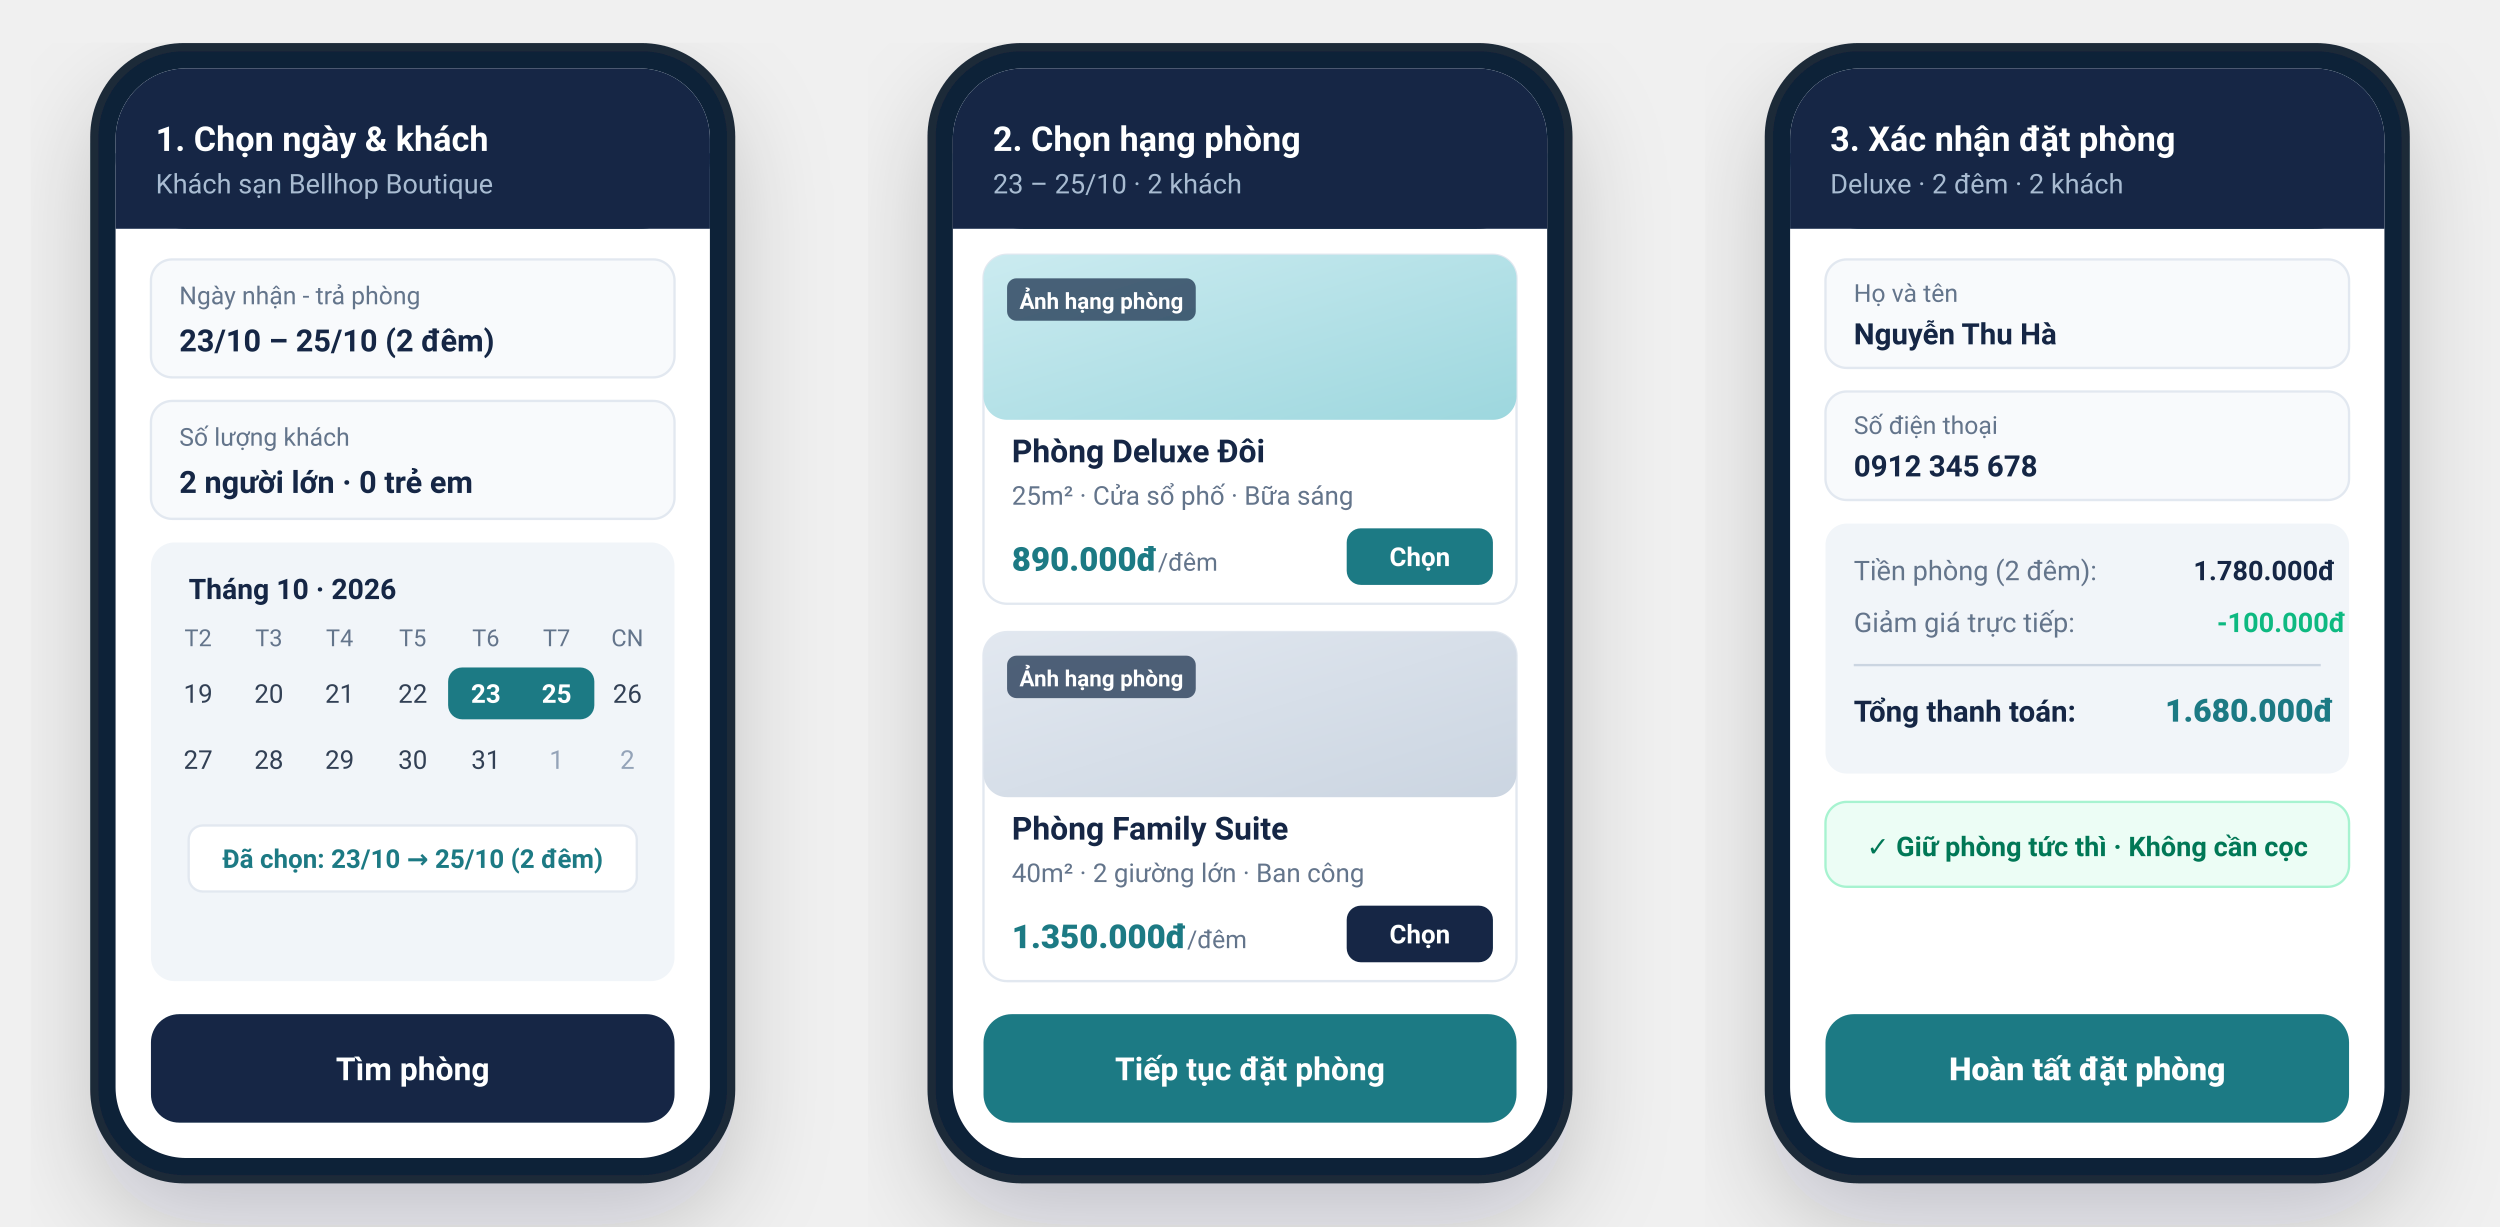
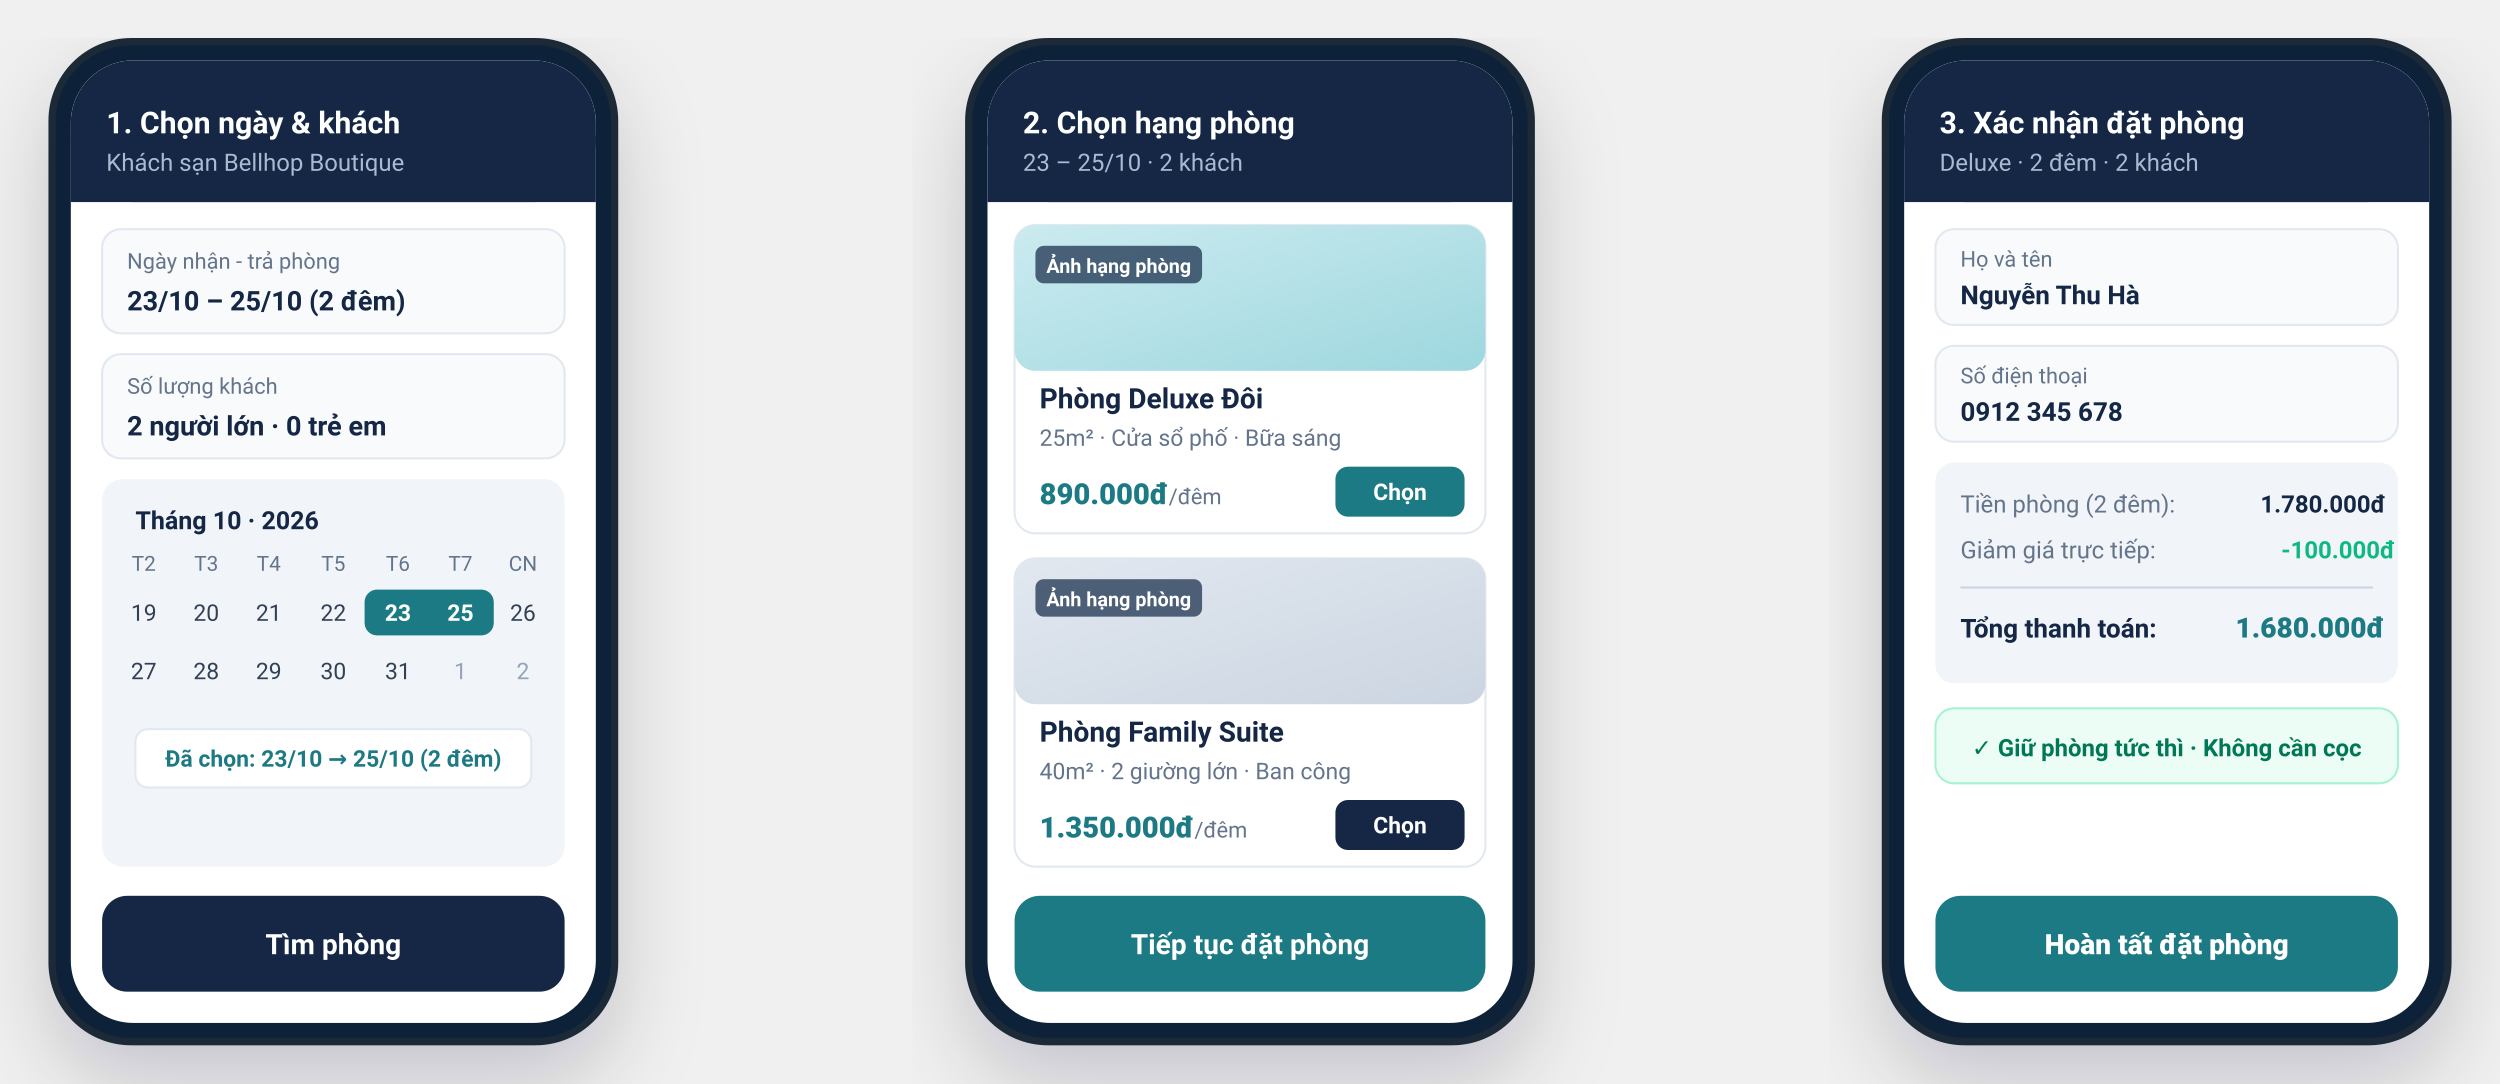
- <svg xmlns="http://www.w3.org/2000/svg" viewBox="0 0 1060 520" width="100%" height="100%">
+ <svg xmlns="http://www.w3.org/2000/svg" viewBox="0 0 1200 520" width="100%" height="100%">
  <defs>
    <filter id="shadowPhones" x="-10%" y="-10%" width="130%" height="130%">
      <feDropShadow dx="0" dy="18" stdDeviation="20" flood-color="#0b1a30" flood-opacity="0.18" />
    </filter>
    <linearGradient id="roomGrad1" x1="0%" y1="0%" x2="100%" y2="100%">
      <stop offset="0%" stop-color="#cbebf0" />
      <stop offset="100%" stop-color="#9dd7de" />
    </linearGradient>
    <linearGradient id="roomGrad2" x1="0%" y1="0%" x2="100%" y2="100%">
      <stop offset="0%" stop-color="#e2e8f0" />
      <stop offset="100%" stop-color="#cbd5e1" />
    </linearGradient>
  </defs>
-   <g filter="url(#shadowPhones)" transform="translate(40, 20)">
+   <g filter="url(#shadowPhones)" transform="translate(25, 20)">
    <rect width="270" height="480" rx="38" fill="#0e2038" stroke="#1f2937" stroke-width="3.5" />
    <rect x="9" y="9" width="252" height="462" rx="30" fill="#ffffff" />
    <rect x="9" y="9" width="252" height="68" rx="30" fill="#122745" />
    <rect x="9" y="45" width="252" height="32" fill="#122745" />
    <text x="26" y="44" font-family="'Roboto', sans-serif" font-size="14.5" fill="#ffffff" font-weight="700">1. Chọn ngày &amp; khách</text>
    <text x="26" y="62" font-family="'Roboto', sans-serif" font-size="11.5" fill="#a9bbd1">Khách sạn Bellhop Boutique</text>
    <rect x="24" y="90" width="222" height="50" rx="9" fill="#f8fafc" stroke="#e2e8f0" />
    <text x="36" y="109" font-family="'Roboto', sans-serif" font-size="10.5" fill="#64748b">Ngày nhận - trả phòng</text>
    <text x="36" y="129" font-family="'Roboto', sans-serif" font-size="13" fill="#122745" font-weight="700">23/10 – 25/10 (2 đêm)</text>
    <rect x="24" y="150" width="222" height="50" rx="9" fill="#f8fafc" stroke="#e2e8f0" />
    <text x="36" y="169" font-family="'Roboto', sans-serif" font-size="10.5" fill="#64748b">Số lượng khách</text>
    <text x="36" y="189" font-family="'Roboto', sans-serif" font-size="13" fill="#122745" font-weight="700">2 người lớn · 0 trẻ em</text>
    <rect x="24" y="210" width="222" height="186" rx="10" fill="#f1f5f9" />
    <text x="40" y="234" font-family="'Roboto', sans-serif" font-size="12" fill="#122745" font-weight="700">Tháng 10 · 2026</text>
    <g font-family="'Roboto', sans-serif" font-size="10" fill="#64748b" text-anchor="middle">
      <text x="44" y="254">T2</text>
      <text x="74" y="254">T3</text>
      <text x="104" y="254">T4</text>
      <text x="135" y="254">T5</text>
      <text x="166" y="254">T6</text>
      <text x="196" y="254">T7</text>
      <text x="226" y="254">CN</text>
    </g>
    <g font-family="'Roboto', sans-serif" font-size="11" fill="#334155" text-anchor="middle">
      <text x="44" y="278">19</text>
      <text x="74" y="278">20</text>
      <text x="104" y="278">21</text>
      <text x="135" y="278">22</text>
      <rect x="150" y="263" width="62" height="22" rx="6" fill="#1f7a84" />
      <text x="166" y="278" fill="#ffffff" font-weight="700">23</text>
      <text x="196" y="278" fill="#ffffff" font-weight="700">25</text>
      <text x="226" y="278">26</text>
      <text x="44" y="306">27</text>
      <text x="74" y="306">28</text>
      <text x="104" y="306">29</text>
      <text x="135" y="306">30</text>
      <text x="166" y="306">31</text>
      <text x="196" y="306" fill="#94a3b8">1</text>
      <text x="226" y="306" fill="#94a3b8">2</text>
    </g>
    <rect x="40" y="330" width="190" height="28" rx="6" fill="#ffffff" stroke="#e2e8f0" />
    <text x="135" y="348" font-family="'Roboto', sans-serif" font-size="11" fill="#1f7a84" font-weight="600" text-anchor="middle">Đã chọn: 23/10 → 25/10 (2 đêm)</text>
    <rect x="24" y="410" width="222" height="46" rx="12" fill="#122745" />
    <text x="135" y="438" font-family="'Roboto', sans-serif" font-size="13.5" fill="#ffffff" font-weight="700" text-anchor="middle">Tìm phòng</text>
  </g>
-   <g filter="url(#shadowPhones)" transform="translate(395, 20)">
+   <g filter="url(#shadowPhones)" transform="translate(465, 20)">
    <rect width="270" height="480" rx="38" fill="#0e2038" stroke="#1f2937" stroke-width="3.5" />
    <rect x="9" y="9" width="252" height="462" rx="30" fill="#ffffff" />
    <rect x="9" y="9" width="252" height="68" rx="30" fill="#122745" />
    <rect x="9" y="45" width="252" height="32" fill="#122745" />
    <text x="26" y="44" font-family="'Roboto', sans-serif" font-size="14.5" fill="#ffffff" font-weight="700">2. Chọn hạng phòng</text>
    <text x="26" y="62" font-family="'Roboto', sans-serif" font-size="11.5" fill="#a9bbd1">23 – 25/10 · 2 khách</text>
    <rect x="22" y="88" width="226" height="148" rx="10" fill="#ffffff" stroke="#e2e8f0" />
    <rect x="22" y="88" width="226" height="70" rx="10" fill="url(#roomGrad1)" />
    <rect x="32" y="98" width="80" height="18" rx="4" fill="rgba(18,39,69,0.7)" />
    <text x="72" y="111" font-family="'Roboto', sans-serif" font-size="9.5" fill="#ffffff" font-weight="600" text-anchor="middle">Ảnh hạng phòng</text>
    <text x="34" y="176" font-family="'Roboto', sans-serif" font-size="13.5" fill="#122745" font-weight="700">Phòng Deluxe Đôi</text>
    <text x="34" y="194" font-family="'Roboto', sans-serif" font-size="11" fill="#64748b">25m² · Cửa sổ phố · Bữa sáng</text>
    <text x="34" y="222" font-family="'Roboto', sans-serif" font-size="14" fill="#1f7a84" font-weight="800">890.000đ<tspan font-size="10.5" font-weight="400" fill="#64748b">/đêm</tspan>
    </text>
    <rect x="176" y="204" width="62" height="24" rx="6" fill="#1f7a84" />
    <text x="207" y="220" font-family="'Roboto', sans-serif" font-size="11" fill="#ffffff" font-weight="700" text-anchor="middle">Chọn</text>
    <rect x="22" y="248" width="226" height="148" rx="10" fill="#ffffff" stroke="#e2e8f0" />
    <rect x="22" y="248" width="226" height="70" rx="10" fill="url(#roomGrad2)" />
    <rect x="32" y="258" width="80" height="18" rx="4" fill="rgba(18,39,69,0.7)" />
    <text x="72" y="271" font-family="'Roboto', sans-serif" font-size="9.5" fill="#ffffff" font-weight="600" text-anchor="middle">Ảnh hạng phòng</text>
    <text x="34" y="336" font-family="'Roboto', sans-serif" font-size="13.5" fill="#122745" font-weight="700">Phòng Family Suite</text>
    <text x="34" y="354" font-family="'Roboto', sans-serif" font-size="11" fill="#64748b">40m² · 2 giường lớn · Ban công</text>
    <text x="34" y="382" font-family="'Roboto', sans-serif" font-size="14" fill="#1f7a84" font-weight="800">1.350.000đ<tspan font-size="10.5" font-weight="400" fill="#64748b">/đêm</tspan>
    </text>
    <rect x="176" y="364" width="62" height="24" rx="6" fill="#122745" />
    <text x="207" y="380" font-family="'Roboto', sans-serif" font-size="11" fill="#ffffff" font-weight="700" text-anchor="middle">Chọn</text>
    <rect x="22" y="410" width="226" height="46" rx="12" fill="#1f7a84" />
    <text x="135" y="438" font-family="'Roboto', sans-serif" font-size="13.5" fill="#ffffff" font-weight="700" text-anchor="middle">Tiếp tục đặt phòng</text>
  </g>
-   <g filter="url(#shadowPhones)" transform="translate(750, 20)">
+   <g filter="url(#shadowPhones)" transform="translate(905, 20)">
    <rect width="270" height="480" rx="38" fill="#0e2038" stroke="#1f2937" stroke-width="3.5" />
    <rect x="9" y="9" width="252" height="462" rx="30" fill="#ffffff" />
    <rect x="9" y="9" width="252" height="68" rx="30" fill="#122745" />
    <rect x="9" y="45" width="252" height="32" fill="#122745" />
    <text x="26" y="44" font-family="'Roboto', sans-serif" font-size="14.5" fill="#ffffff" font-weight="700">3. Xác nhận đặt phòng</text>
    <text x="26" y="62" font-family="'Roboto', sans-serif" font-size="11.5" fill="#a9bbd1">Deluxe · 2 đêm · 2 khách</text>
    <rect x="24" y="90" width="222" height="46" rx="9" fill="#f8fafc" stroke="#e2e8f0" />
    <text x="36" y="108" font-family="'Roboto', sans-serif" font-size="10.5" fill="#64748b">Họ và tên</text>
    <text x="36" y="126" font-family="'Roboto', sans-serif" font-size="12.5" fill="#122745" font-weight="700">Nguyễn Thu Hà</text>
    <rect x="24" y="146" width="222" height="46" rx="9" fill="#f8fafc" stroke="#e2e8f0" />
    <text x="36" y="164" font-family="'Roboto', sans-serif" font-size="10.5" fill="#64748b">Số điện thoại</text>
    <text x="36" y="182" font-family="'Roboto', sans-serif" font-size="12.5" fill="#122745" font-weight="700">0912 345 678</text>
    <rect x="24" y="202" width="222" height="106" rx="9" fill="#f1f5f9" />
    <text x="36" y="226" font-family="'Roboto', sans-serif" font-size="11.5" fill="#64748b">Tiền phòng (2 đêm):</text>
    <text x="180" y="226" font-family="'Roboto', sans-serif" font-size="11.5" fill="#122745" font-weight="600">1.780.000đ</text>
    <text x="36" y="248" font-family="'Roboto', sans-serif" font-size="11.5" fill="#64748b">Giảm giá trực tiếp:</text>
    <text x="190" y="248" font-family="'Roboto', sans-serif" font-size="11.5" fill="#10b981" font-weight="600">-100.000đ</text>
    <line x1="36" y1="262" x2="234" y2="262" stroke="#cbd5e1" stroke-width="1" />
    <text x="36" y="286" font-family="'Roboto', sans-serif" font-size="12.5" fill="#122745" font-weight="700">Tổng thanh toán:</text>
    <text x="168" y="286" font-family="'Roboto', sans-serif" font-size="13.5" fill="#1f7a84" font-weight="800">1.680.000đ</text>
    <rect x="24" y="320" width="222" height="36" rx="9" fill="#ecfdf5" stroke="#a7f3d0" />
    <text x="135" y="343" font-family="'Roboto', sans-serif" font-size="11.5" fill="#047857" font-weight="700" text-anchor="middle">✓ Giữ phòng tức thì · Không cần cọc</text>
    <rect x="24" y="410" width="222" height="46" rx="12" fill="#1f7a84" />
    <text x="135" y="438" font-family="'Roboto', sans-serif" font-size="13.5" fill="#ffffff" font-weight="800" text-anchor="middle">Hoàn tất đặt phòng</text>
  </g>
</svg>
